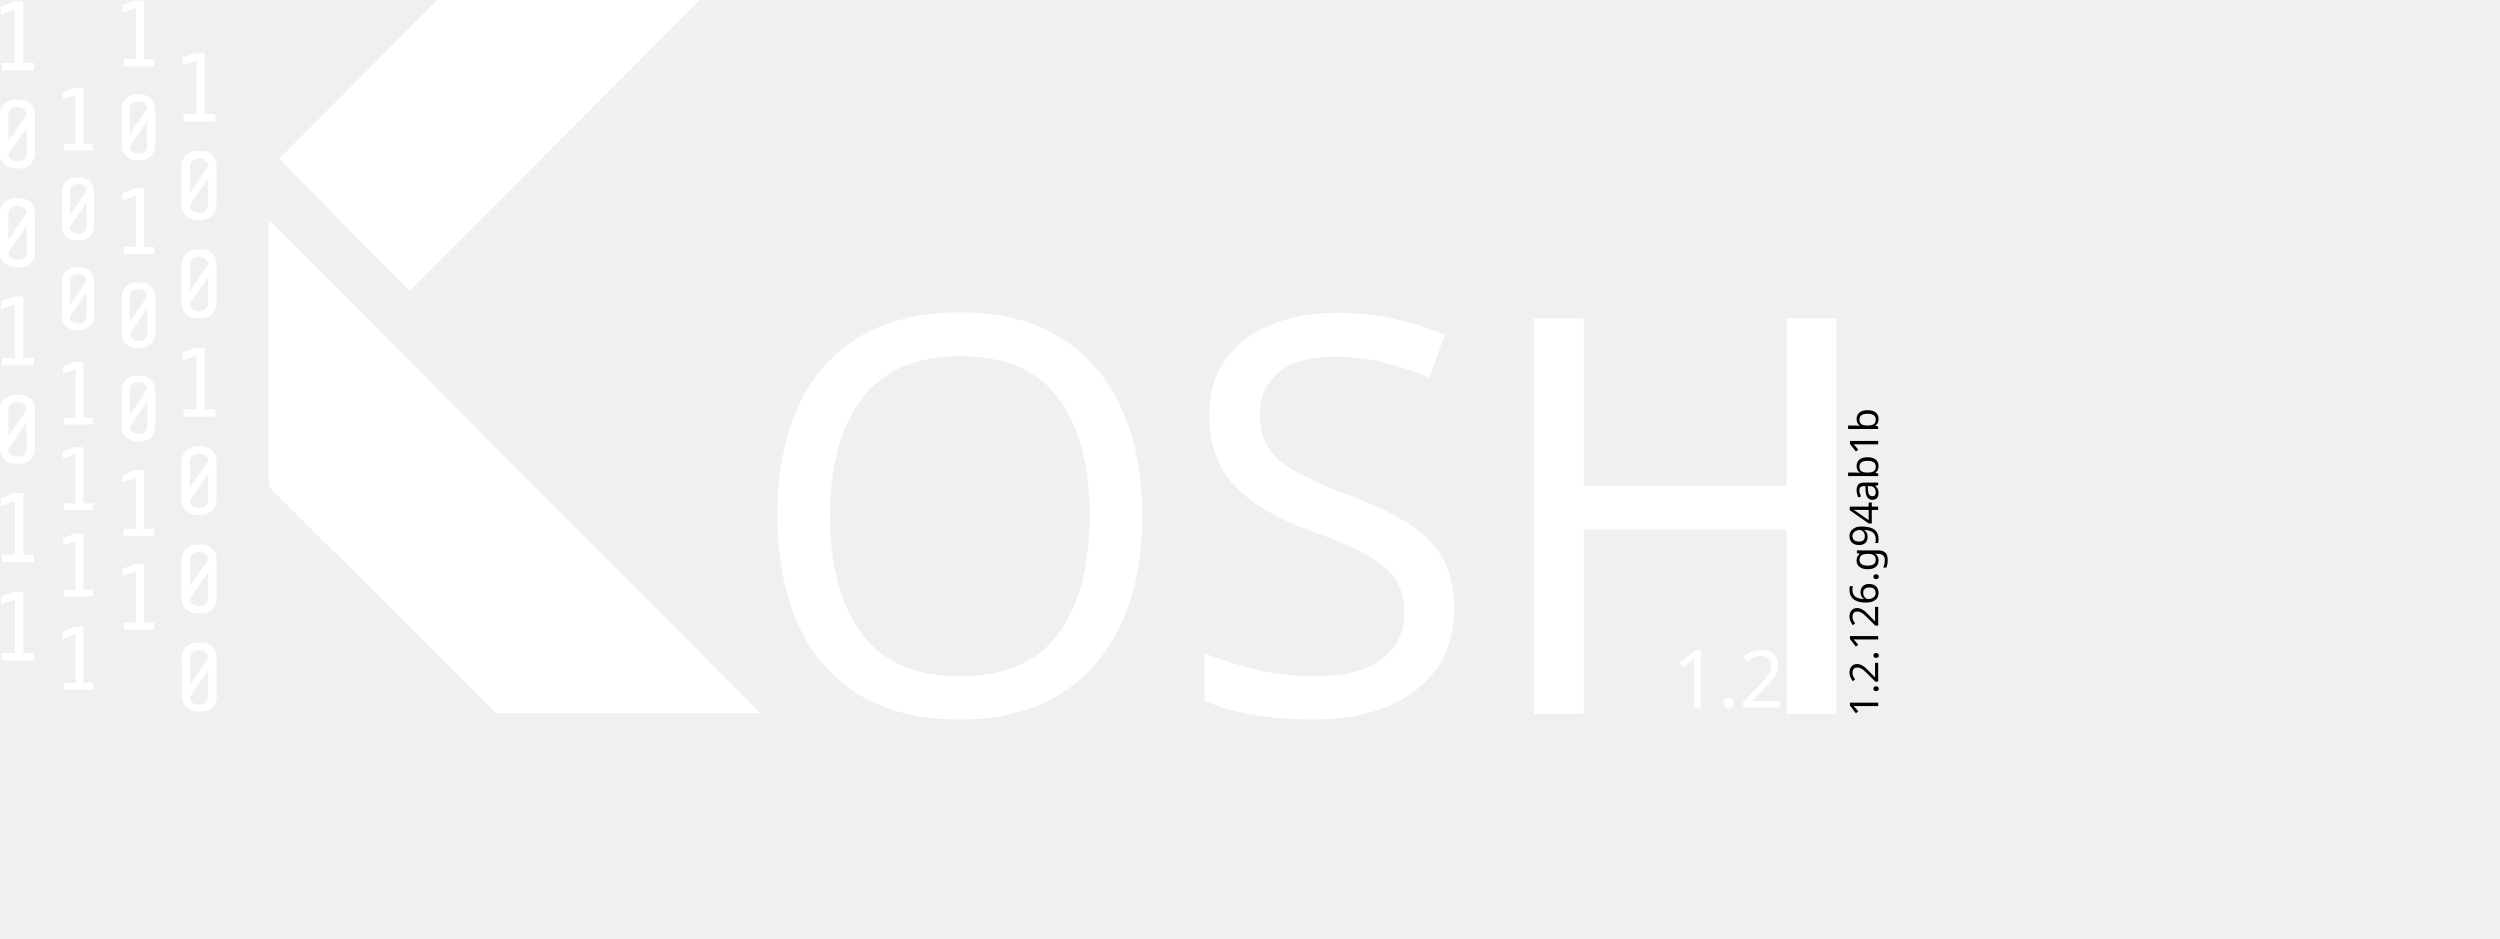
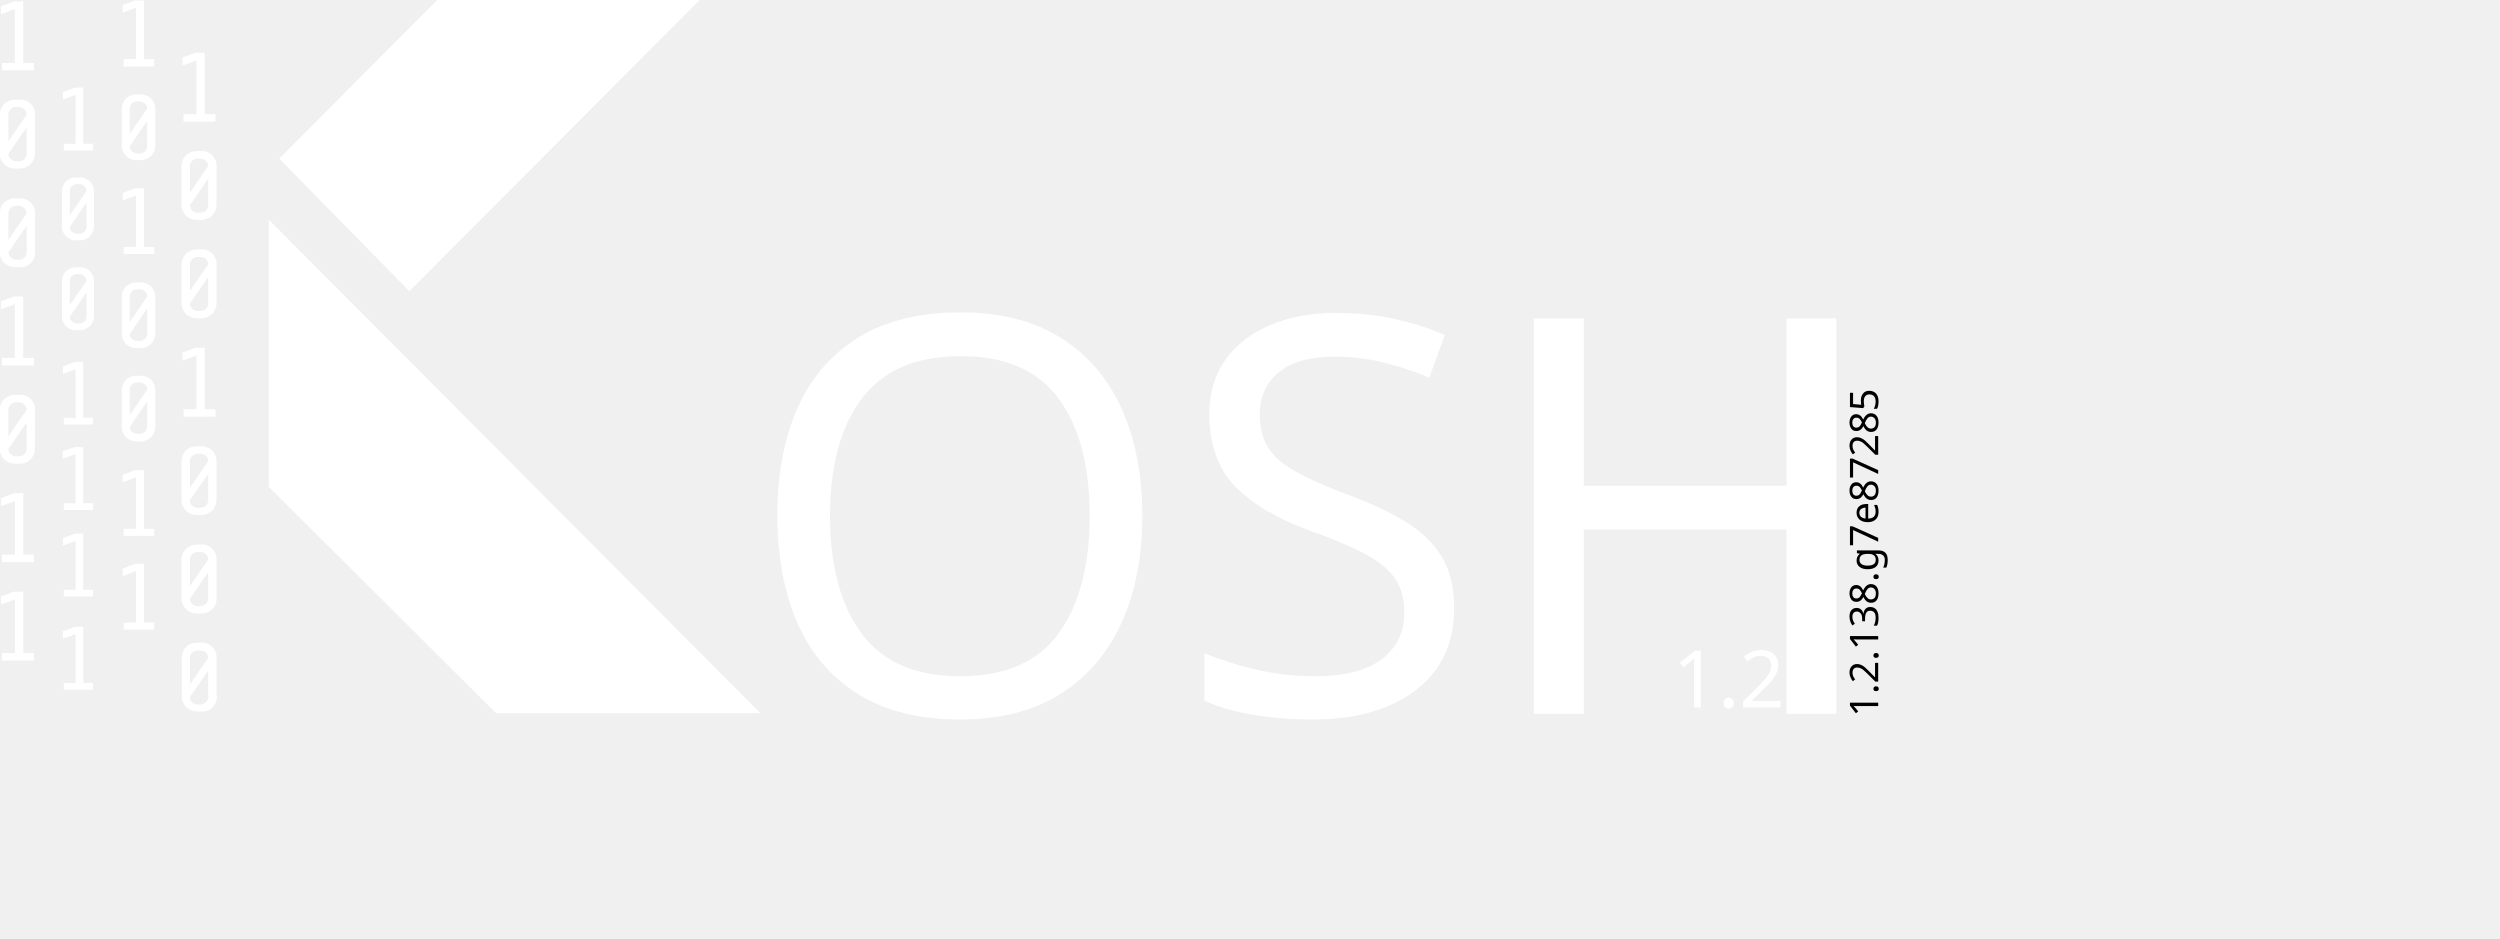
<svg xmlns="http://www.w3.org/2000/svg" id="Layer_1" data-name="Layer 1" viewBox="0 0 336.22 126.28" version="1.1">
  <defs id="defs5409">
    <style id="style5407">.cls-1{font-size:74.49px;font-family:BrandonGrotesque-Medium, Brandon Grotesque;font-weight:500;}.cls-1,.cls-2{fill:#fff;}</style>
  </defs>
  <text class="cls-1" transform="translate(100 96.01)" id="text5411">OSH</text>
  <polygon class="cls-2" points="55.05 39.16 94.1 0 58.8 0 37.55 21.33 55.05 39.16" id="polygon5419" />
  <polygon class="cls-2" points="36.15 29.54 36.15 65.47 66.73 95.93 102.28 95.93 36.15 29.54" id="polygon5421" />
  <path class="cls-2" d="M74.82,475.78v1h4.3v-1H77.67v-8.27H76.42l-1.74.66v1.07l1.87-.69v7.23Z" transform="translate(-74.55 -467.32)" id="path5423" />
  <path class="cls-2" d="M79.26,487.74V483A2,2,0,0,0,77,480.73h-.27a2.24,2.24,0,0,0-1.62.57,2.21,2.21,0,0,0-.6,1.68v4.76a2.23,2.23,0,0,0,.6,1.68,2.29,2.29,0,0,0,1.62.57H77a2.26,2.26,0,0,0,1.62-.57A2.23,2.23,0,0,0,79.26,487.74Zm-1.12-5-2.46,3.58v-3.58A1,1,0,0,1,76,482a1.07,1.07,0,0,1,.78-.3H77a1.09,1.09,0,0,1,.79.3A1,1,0,0,1,78.14,482.73ZM75.68,488l2.46-3.57V488a1,1,0,0,1-.31.71,1.09,1.09,0,0,1-.79.3h-.27a1.07,1.07,0,0,1-.78-.3A.93.93,0,0,1,75.68,488Z" transform="translate(-74.55 -467.32)" id="path5425" />
  <path class="cls-2" d="M79.26,501v-4.76A2,2,0,0,0,77,494h-.27a2.24,2.24,0,0,0-1.62.57,2.21,2.21,0,0,0-.6,1.68V501a2.2,2.2,0,0,0,.6,1.67,2.25,2.25,0,0,0,1.62.58H77A2,2,0,0,0,79.26,501Zm-1.12-5-2.46,3.58V496a.93.93,0,0,1,.31-.71,1.07,1.07,0,0,1,.78-.3H77a1.09,1.09,0,0,1,.79.3A1,1,0,0,1,78.14,496Zm-2.46,5.26,2.46-3.57v3.57a1,1,0,0,1-.31.71,1.09,1.09,0,0,1-.79.3h-.27a1.07,1.07,0,0,1-.78-.3A1,1,0,0,1,75.68,501.22Z" transform="translate(-74.55 -467.32)" id="path5427" />
  <path class="cls-2" d="M74.82,515.46v1h4.3v-1H77.67v-8.27H76.42l-1.74.66v1.07l1.87-.69v7.23Z" transform="translate(-74.55 -467.32)" id="path5429" />
  <path class="cls-2" d="M79.26,527.43v-4.76A2,2,0,0,0,77,520.42h-.27a2.24,2.24,0,0,0-1.62.57,2.21,2.21,0,0,0-.6,1.68v4.76a2.2,2.2,0,0,0,.6,1.67,2.25,2.25,0,0,0,1.62.58H77a2,2,0,0,0,2.22-2.25Zm-1.12-5L75.68,526v-3.58a1,1,0,0,1,.31-.71,1.07,1.07,0,0,1,.78-.3H77a1.09,1.09,0,0,1,.79.3A1,1,0,0,1,78.14,522.42Zm-2.46,5.26,2.46-3.57v3.57a1,1,0,0,1-.31.71,1.09,1.09,0,0,1-.79.3h-.27a1.07,1.07,0,0,1-.78-.3A.93.93,0,0,1,75.68,527.68Z" transform="translate(-74.55 -467.32)" id="path5431" />
  <path class="cls-2" d="M74.82,541.92v1h4.3v-1H77.68v-8.27H76.42l-1.73.67v1.07l1.87-.69v7.22Z" transform="translate(-74.55 -467.32)" id="path5433" />
  <path class="cls-2" d="M74.82,555.15v1h4.3v-1H77.68v-8.26H76.42l-1.73.66v1.07l1.87-.69v7.22Z" transform="translate(-74.55 -467.32)" id="path5435" />
  <path class="cls-2" d="M99.23,482.68v1h4.3v-1h-1.45v-8.27h-1.25l-1.74.66v1.08l1.87-.69v7.22Z" transform="translate(-74.55 -467.32)" id="path5437" />
  <path class="cls-2" d="M103.67,494.65v-4.76a2,2,0,0,0-2.22-2.25h-.27a2.24,2.24,0,0,0-1.62.57,2.21,2.21,0,0,0-.6,1.68v4.76a2.2,2.2,0,0,0,.6,1.67,2.28,2.28,0,0,0,1.62.58h.27a2.26,2.26,0,0,0,1.62-.58A2.2,2.2,0,0,0,103.67,494.65Zm-1.12-5-2.46,3.59v-3.59a.93.93,0,0,1,.31-.7,1.07,1.07,0,0,1,.78-.3h.27a1.09,1.09,0,0,1,.79.3A1,1,0,0,1,102.55,489.63Zm-2.46,5.27,2.46-3.57v3.57a1,1,0,0,1-.31.71,1.09,1.09,0,0,1-.79.29h-.27a1.06,1.06,0,0,1-.78-.29A1,1,0,0,1,100.09,494.9Z" transform="translate(-74.55 -467.32)" id="path5439" />
  <path class="cls-2" d="M103.67,507.87v-4.76a2,2,0,0,0-2.22-2.25h-.27a2.24,2.24,0,0,0-1.62.57,2.21,2.21,0,0,0-.6,1.68v4.76a2.23,2.23,0,0,0,.6,1.68,2.27,2.27,0,0,0,1.62.57h.27a2.26,2.26,0,0,0,1.62-.57A2.23,2.23,0,0,0,103.67,507.87Zm-1.12-5-2.46,3.59v-3.59a1,1,0,0,1,.31-.71,1.11,1.11,0,0,1,.78-.29h.27a1.13,1.13,0,0,1,.79.29A1,1,0,0,1,102.55,502.86Zm-2.46,5.27,2.46-3.58v3.58a1,1,0,0,1-.31.7,1.09,1.09,0,0,1-.79.3h-.27a1.07,1.07,0,0,1-.78-.3A.91.91,0,0,1,100.09,508.13Z" transform="translate(-74.55 -467.32)" id="path5441" />
  <path class="cls-2" d="M99.23,522.36v1h4.3v-1h-1.45v-8.27h-1.25l-1.74.67v1.07l1.87-.69v7.22Z" transform="translate(-74.55 -467.32)" id="path5443" />
  <path class="cls-2" d="M103.67,534.34v-4.77a2.24,2.24,0,0,0-.59-1.68,2.3,2.3,0,0,0-1.63-.56h-.27a2.28,2.28,0,0,0-1.62.56,2.21,2.21,0,0,0-.6,1.68v4.77a2.2,2.2,0,0,0,.6,1.67,2.27,2.27,0,0,0,1.62.57h.27a2.26,2.26,0,0,0,1.62-.57A2.2,2.2,0,0,0,103.67,534.34Zm-1.12-5-2.46,3.59v-3.59a.91.91,0,0,1,.31-.7,1.07,1.07,0,0,1,.78-.3h.27a1.09,1.09,0,0,1,.79.3A1,1,0,0,1,102.55,529.32Zm-2.46,5.27,2.46-3.57v3.57a1,1,0,0,1-.31.71,1.13,1.13,0,0,1-.79.29h-.27a1.11,1.11,0,0,1-.78-.29A1,1,0,0,1,100.09,534.59Z" transform="translate(-74.55 -467.32)" id="path5445" />
  <path class="cls-2" d="M103.67,547.57v-4.76a2,2,0,0,0-2.22-2.25h-.27a2.24,2.24,0,0,0-1.62.57,2.21,2.21,0,0,0-.6,1.68v4.76a2.2,2.2,0,0,0,.6,1.67,2.23,2.23,0,0,0,1.62.58h.27a2,2,0,0,0,2.22-2.25Zm-1.12-5-2.46,3.58v-3.58a.93.93,0,0,1,.31-.71,1.07,1.07,0,0,1,.78-.3h.27a1.09,1.09,0,0,1,.79.3A1,1,0,0,1,102.55,542.56Zm-2.46,5.26,2.46-3.57v3.57a1,1,0,0,1-.31.71,1.09,1.09,0,0,1-.79.3h-.27a1.07,1.07,0,0,1-.78-.3A1,1,0,0,1,100.09,547.82Z" transform="translate(-74.55 -467.32)" id="path5447" />
  <path class="cls-2" d="M103.67,560.8V556a2,2,0,0,0-2.22-2.25h-.27a2.24,2.24,0,0,0-1.62.57A2.21,2.21,0,0,0,99,556v4.76a2.2,2.2,0,0,0,.6,1.67,2.23,2.23,0,0,0,1.62.58h.27a2,2,0,0,0,2.22-2.25Zm-1.12-5-2.46,3.58v-3.58a.93.93,0,0,1,.31-.71,1.07,1.07,0,0,1,.78-.3h.27a1.09,1.09,0,0,1,.79.3A1,1,0,0,1,102.55,555.79Zm-2.46,5.26,2.46-3.57v3.57a1,1,0,0,1-.31.71,1.09,1.09,0,0,1-.79.3h-.27a1.07,1.07,0,0,1-.78-.3A.93.93,0,0,1,100.09,561.05Z" transform="translate(-74.55 -467.32)" id="path5449" />
  <path class="cls-2" d="M91.18,475.27v1h4.11v-1H93.91v-7.89h-1.2l-1.65.63v1l1.78-.66v6.9Z" transform="translate(-74.55 -467.32)" id="path5451" />
  <path class="cls-2" d="M95.43,486.71v-4.55a2.1,2.1,0,0,0-.57-1.6,2.13,2.13,0,0,0-1.55-.55h-.26a2.13,2.13,0,0,0-1.55.55,2.1,2.1,0,0,0-.57,1.6v4.55a2.06,2.06,0,0,0,.58,1.59,2.12,2.12,0,0,0,1.54.55h.26a2.12,2.12,0,0,0,1.54-.55A2.06,2.06,0,0,0,95.43,486.71Zm-1.08-4.79L92,485.34v-3.42a.9.9,0,0,1,.29-.68,1,1,0,0,1,.75-.28h.26a1,1,0,0,1,.75.28A.9.9,0,0,1,94.35,481.92ZM92,487l2.34-3.41V487a.88.88,0,0,1-.29.67,1.05,1.05,0,0,1-.75.29h-.26a1.05,1.05,0,0,1-.75-.29A.88.88,0,0,1,92,487Z" transform="translate(-74.55 -467.32)" id="path5453" />
  <path class="cls-2" d="M91.18,500.54v.94h4.11v-.94H93.91v-7.9h-1.2l-1.65.63v1l1.78-.66v6.9Z" transform="translate(-74.55 -467.32)" id="path5455" />
  <path class="cls-2" d="M95.43,512v-4.55a2.14,2.14,0,0,0-.57-1.61,2.17,2.17,0,0,0-1.55-.54h-.26a2.17,2.17,0,0,0-1.55.54,2.14,2.14,0,0,0-.57,1.61V512a2.06,2.06,0,0,0,.58,1.59,2.12,2.12,0,0,0,1.54.55h.26a2.12,2.12,0,0,0,1.54-.55A2.06,2.06,0,0,0,95.43,512Zm-1.08-4.79L92,510.6v-3.42a.9.9,0,0,1,.29-.68,1,1,0,0,1,.75-.28h.26a1,1,0,0,1,.75.28A.9.9,0,0,1,94.35,507.18Zm-2.34,5,2.34-3.41v3.41a.88.88,0,0,1-.29.67,1.05,1.05,0,0,1-.75.29h-.26a1.05,1.05,0,0,1-.75-.29A.88.88,0,0,1,92,512.21Z" transform="translate(-74.55 -467.32)" id="path5457" />
  <path class="cls-2" d="M91.18,538.45v.94h4.11v-.94H93.91v-7.9h-1.2l-1.65.63v1l1.78-.66v6.9Z" transform="translate(-74.55 -467.32)" id="path5459" />
  <path class="cls-2" d="M95.43,524.5V520a2.1,2.1,0,0,0-.57-1.6,2.13,2.13,0,0,0-1.55-.55h-.26a2.13,2.13,0,0,0-1.55.55,2.1,2.1,0,0,0-.57,1.6v4.55a2.09,2.09,0,0,0,.58,1.6,2.16,2.16,0,0,0,1.54.54h.26a2.16,2.16,0,0,0,1.54-.54A2.09,2.09,0,0,0,95.43,524.5Zm-1.08-4.79L92,523.13v-3.42a.9.9,0,0,1,.29-.68,1.09,1.09,0,0,1,.75-.28h.26a1.09,1.09,0,0,1,.75.28A.9.9,0,0,1,94.35,519.71Zm-2.34,5,2.34-3.41v3.41a.88.88,0,0,1-.29.67,1.05,1.05,0,0,1-.75.29h-.26a1.05,1.05,0,0,1-.75-.29A.88.88,0,0,1,92,524.74Z" transform="translate(-74.55 -467.32)" id="path5461" />
  <path class="cls-2" d="M91.18,551.07V552h4.11v-.95H93.91v-7.9h-1.2l-1.65.64v1l1.78-.66v6.9Z" transform="translate(-74.55 -467.32)" id="path5463" />
  <path class="cls-2" d="M83.13,486.65v.91h3.93v-.91H85.74V479.1H84.6l-1.59.6v1l1.71-.63v6.6Z" transform="translate(-74.55 -467.32)" id="path5465" />
  <path class="cls-2" d="M87.19,497.59v-4.35a2,2,0,0,0-.54-1.53,2,2,0,0,0-1.49-.52h-.24a2,2,0,0,0-1.48.52,2,2,0,0,0-.55,1.53v4.35a1.86,1.86,0,0,0,2,2.05h.24a2,2,0,0,0,1.48-.52A2,2,0,0,0,87.19,497.59Zm-1-4.58-2.25,3.27V493a.88.88,0,0,1,.28-.65,1,1,0,0,1,.72-.27h.24a1,1,0,0,1,.72.27A.89.89,0,0,1,86.17,493Zm-2.25,4.81,2.25-3.26v3.26a.89.89,0,0,1-.29.65,1,1,0,0,1-.72.27h-.24a1,1,0,0,1-.72-.27A.88.88,0,0,1,83.92,497.82Z" transform="translate(-74.55 -467.32)" id="path5467" />
  <path class="cls-2" d="M83.13,535v.91h3.93V535H85.74v-7.55H84.6L83,528v1l1.71-.62V535Z" transform="translate(-74.55 -467.32)" id="path5469" />
  <path class="cls-2" d="M83.13,559.17v.91h3.93v-.91H85.74v-7.55H84.6l-1.59.6v1l1.71-.63v6.6Z" transform="translate(-74.55 -467.32)" id="path5471" />
  <path class="cls-2" d="M83.13,523.5v.91h3.93v-.91H85.74V516H84.6l-1.59.61v1l1.71-.62v6.59Z" transform="translate(-74.55 -467.32)" id="path5473" />
  <path class="cls-2" d="M87.19,509.67v-4.35a2,2,0,0,0-.54-1.53,2,2,0,0,0-1.49-.52h-.24a2,2,0,0,0-1.48.52,2,2,0,0,0-.55,1.53v4.35a1.86,1.86,0,0,0,2,2.05h.24a2,2,0,0,0,1.48-.52A2,2,0,0,0,87.19,509.67Zm-1-4.58-2.25,3.27v-3.27a.88.88,0,0,1,.28-.65,1,1,0,0,1,.72-.27h.24a1,1,0,0,1,.72.27A.89.89,0,0,1,86.17,505.09Zm-2.25,4.81,2.25-3.26v3.26a.89.89,0,0,1-.29.65,1,1,0,0,1-.72.27h-.24a1,1,0,0,1-.72-.27A.88.88,0,0,1,83.92,509.9Z" transform="translate(-74.55 -467.32)" id="path5475" />
  <path class="cls-2" d="M83.13,546.63v.91h3.93v-.91H85.74v-7.55H84.6l-1.59.61v1l1.71-.63v6.59Z" transform="translate(-74.55 -467.32)" id="path5477" />
  <text xml:space="preserve" style="font-style:normal;font-weight:normal;font-size:40px;line-height:1.25;font-family:sans-serif;letter-spacing:0px;word-spacing:0px;fill:#d40000;fill-opacity:0;stroke:none" x="224.957" y="95.133" id="text4318">
    <tspan id="tspan4316" x="224.957" y="95.133" style="font-style:normal;font-variant:normal;font-weight:normal;font-stretch:normal;font-size:10.667px;font-family:sans-serif;-inkscape-font-specification:'sans-serif, Normal';font-variant-ligatures:normal;font-variant-caps:normal;font-variant-numeric:normal;font-feature-settings:normal;text-align:start;writing-mode:lr-tb;text-anchor:start;fill:#ffffff;fill-opacity:1">1.2</tspan>
  </text>
  <text xml:space="preserve" style="font-style:normal;font-weight:normal;font-size:40px;line-height:1.25;font-family:sans-serif;letter-spacing:0px;word-spacing:0px;fill:#000000;fill-opacity:1;stroke:none" x="-96.395" y="252.59" id="text4402" transform="rotate(-90)">
-     <tspan id="tspan4400" x="-96.395" y="252.59" style="font-style:normal;font-variant:normal;font-weight:normal;font-stretch:normal;font-size:5.333px;font-family:sans-serif;-inkscape-font-specification:'sans-serif, Normal';font-variant-ligatures:normal;font-variant-caps:normal;font-variant-numeric:normal;font-feature-settings:normal;text-align:start;writing-mode:lr-tb;text-anchor:start;fill:#000000">1.2.126.g94ab1b</tspan>
+     <tspan id="tspan4400" x="-96.395" y="252.59" style="font-style:normal;font-variant:normal;font-weight:normal;font-stretch:normal;font-size:5.333px;font-family:sans-serif;-inkscape-font-specification:'sans-serif, Normal';font-variant-ligatures:normal;font-variant-caps:normal;font-variant-numeric:normal;font-feature-settings:normal;text-align:start;writing-mode:lr-tb;text-anchor:start;fill:#000000">1.2.138.g7e87285 </tspan>
  </text>
</svg>
